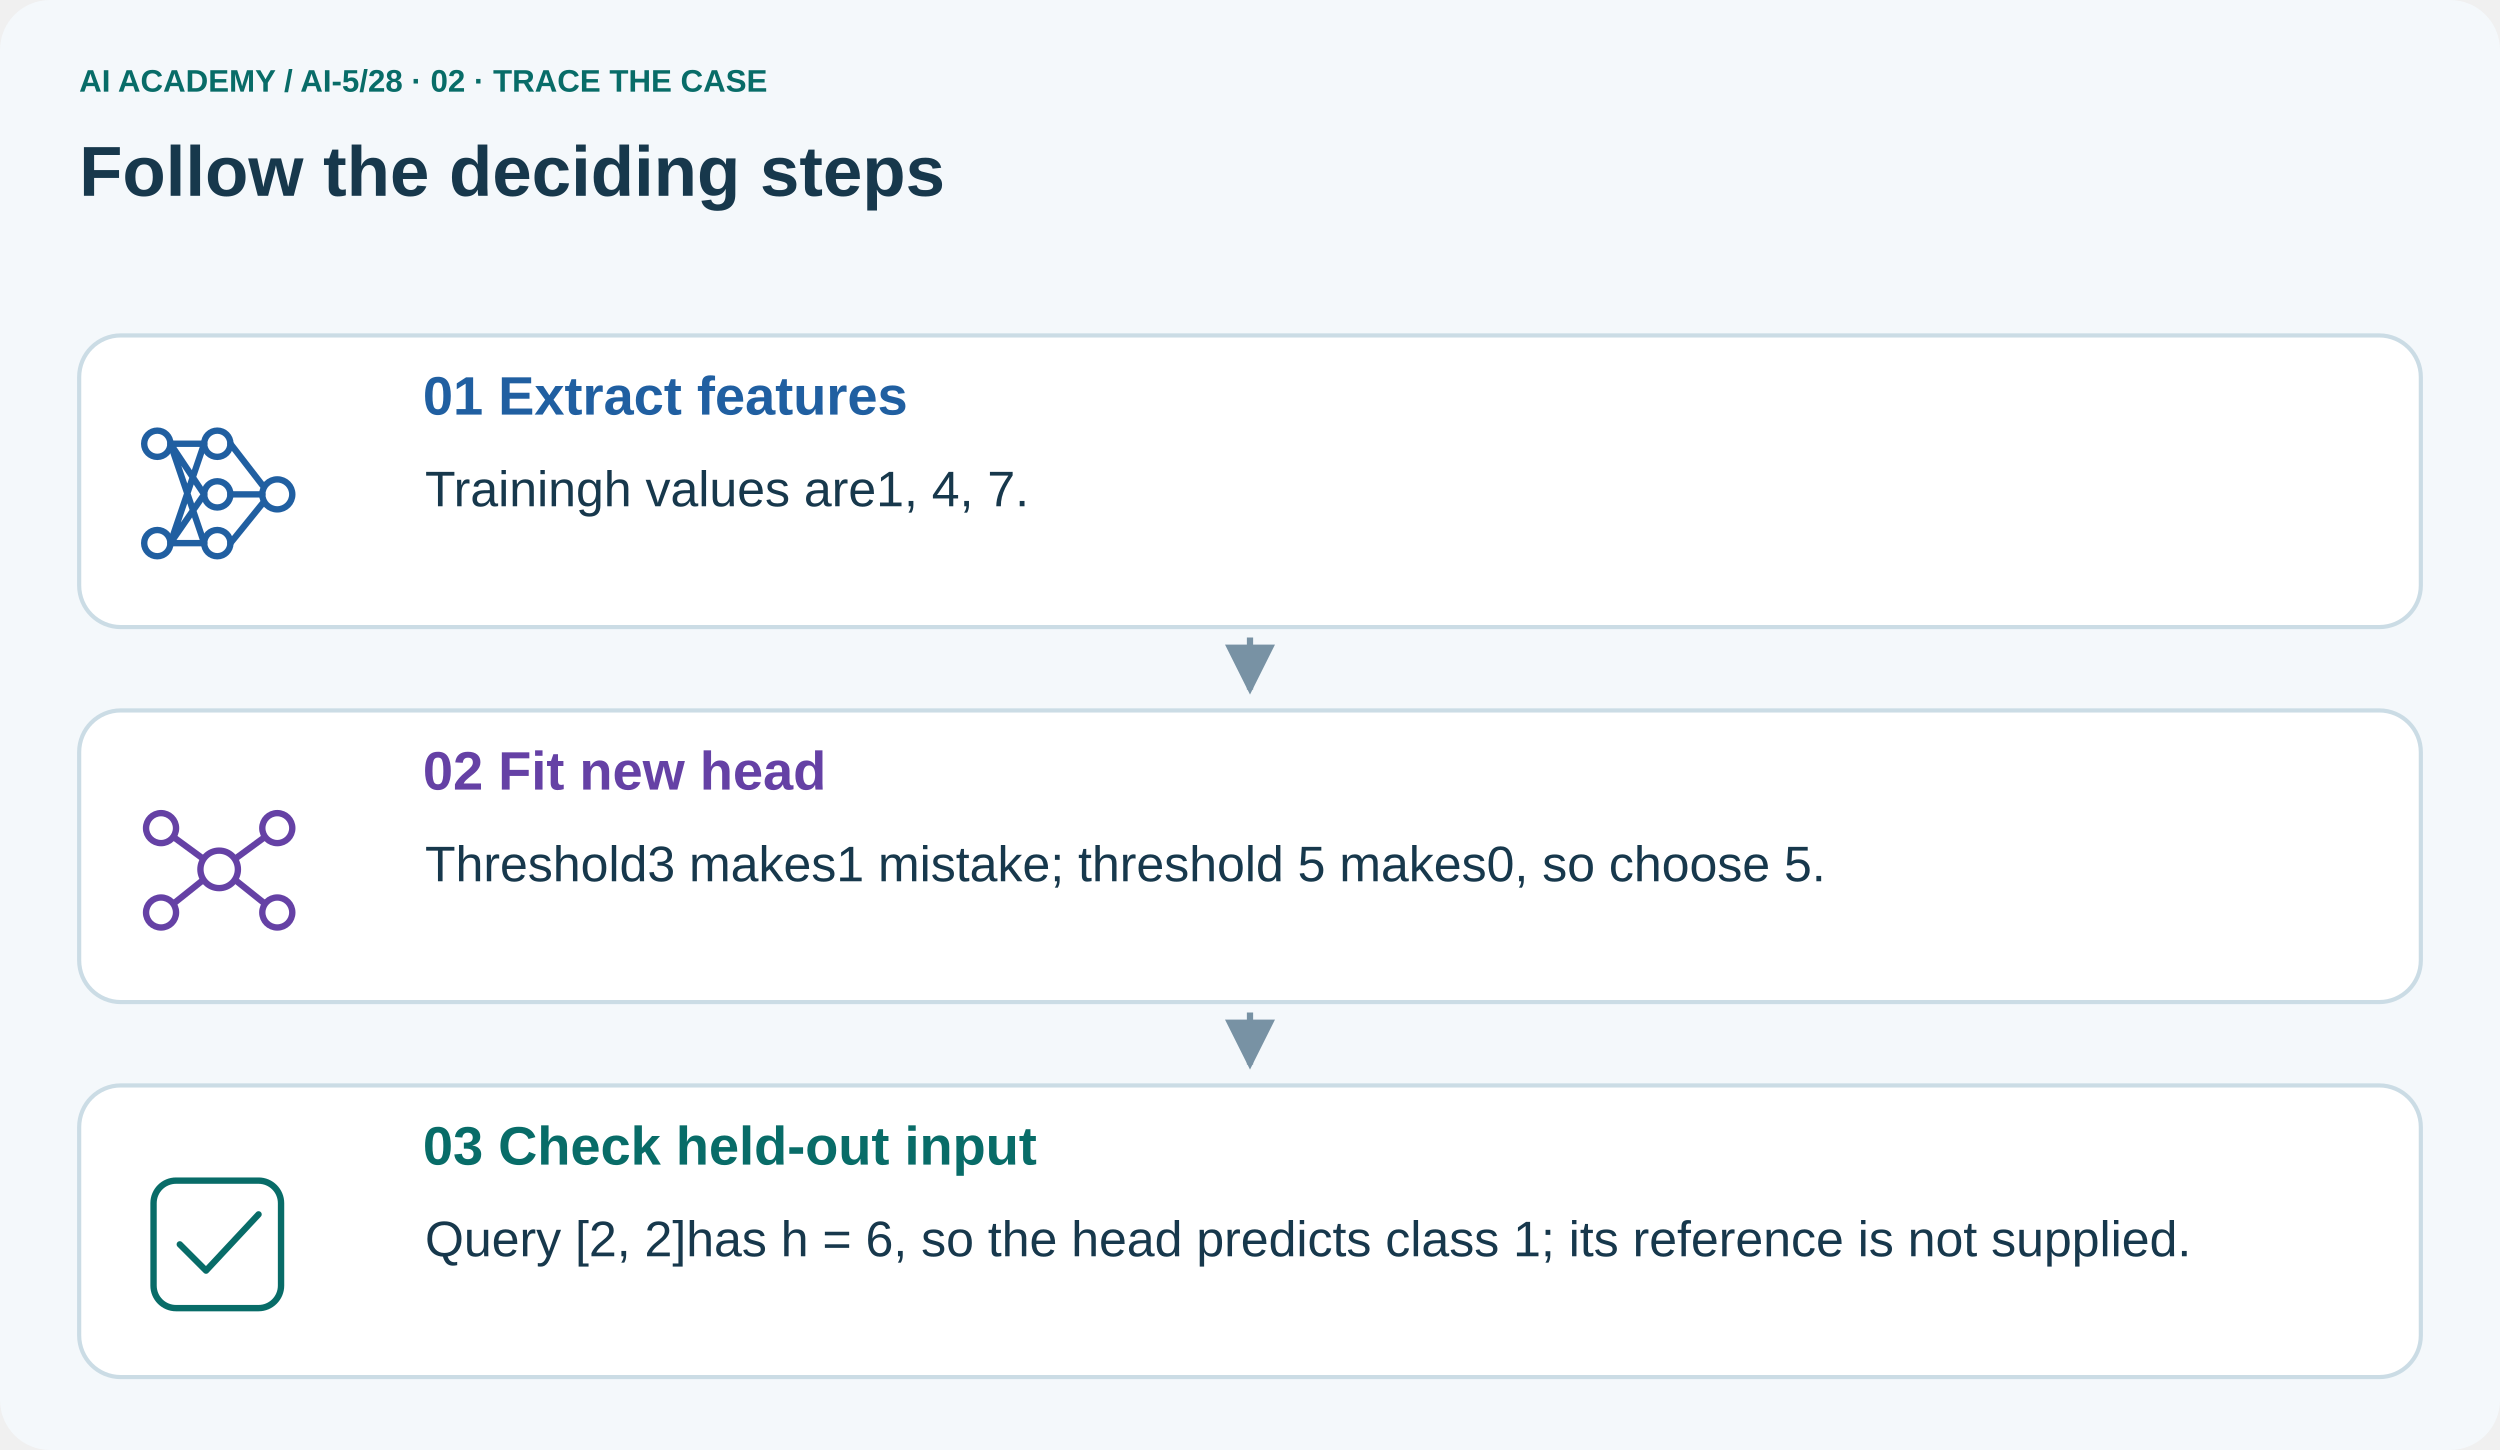
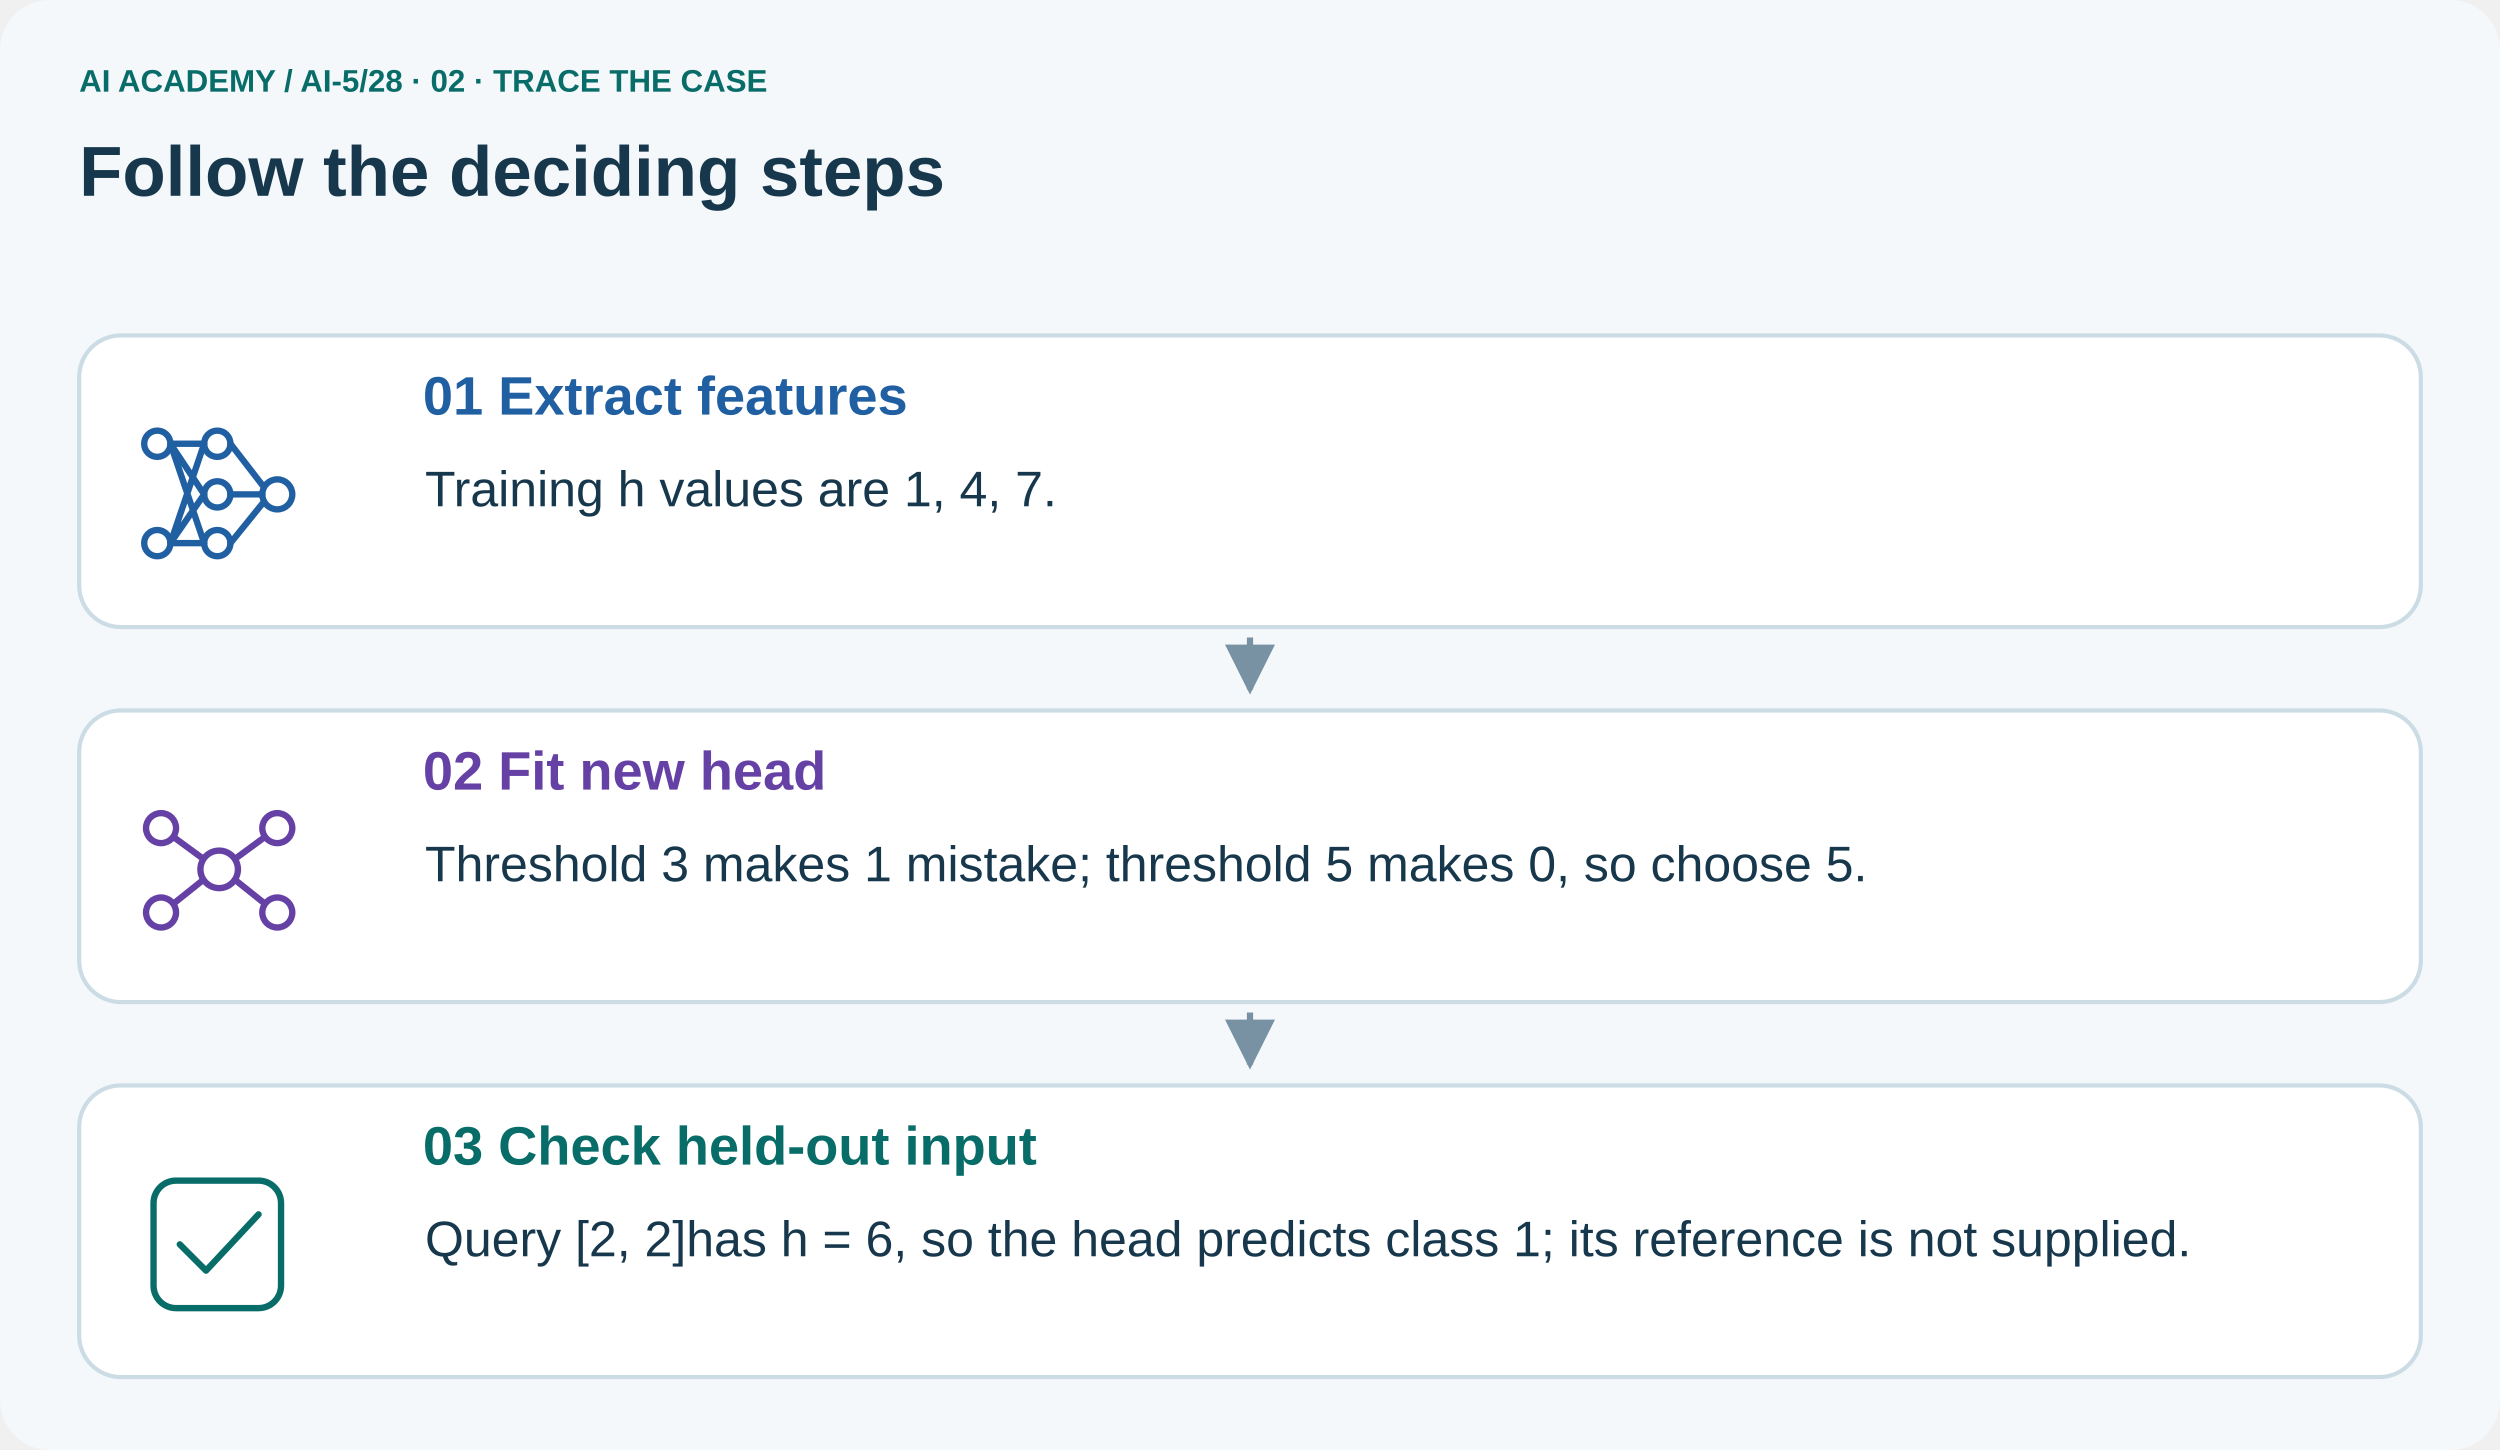
<svg xmlns="http://www.w3.org/2000/svg" width="1200" height="696" viewBox="0 0 1200 696" role="img" aria-labelledby="title desc">
  <defs>
    <marker id="arrow" viewBox="0 0 10 10" refX="9" refY="5" markerWidth="8" markerHeight="8" orient="auto">
      <path d="M0 0L10 5L0 10" fill="#7892a4" />
    </marker>
  </defs>
  <rect width="1200" height="696" rx="24" fill="#f4f8fb" />
  <g font-family="Arial, Helvetica, sans-serif">
    <text x="38" y="44" fill="#086c68" font-size="15" font-weight="750">
      <tspan x="38" dy="0">AI ACADEMY / AI-5/28 · 02 · TRACE THE CASE</tspan>
    </text>
    <text x="38" y="94" fill="#17384c" font-size="34" font-weight="750">
      <tspan x="38" dy="0">Follow the deciding steps</tspan>
    </text>
    <rect x="38" y="161" width="1124" height="140" rx="20" fill="#fff" stroke="#cbdce5" stroke-width="2" />
    <g transform="translate(62 195) scale(0.9)" fill="none" stroke="#205fa1" stroke-width="3.4" stroke-linecap="round" stroke-linejoin="round">
      <circle cx="15" cy="20" r="7" />
      <circle cx="15" cy="73" r="7" />
      <circle cx="47" cy="20" r="7" />
      <circle cx="47" cy="47" r="7" />
      <circle cx="47" cy="73" r="7" />
      <circle cx="79" cy="47" r="8" />
      <path d="M22 20 H40 M22 20 L40 47 M22 20 L40 73 M22 73 L40 20 M22 73 L40 47 M22 73 H40 M54 20 L71 42 M54 47 H71 M54 73 L71 52" />
    </g>
    <text x="203" y="199" fill="#205fa1" font-size="26" font-weight="750">
      <tspan x="203" dy="0">01  Extract features</tspan>
    </text>
    <text x="204" y="243" fill="#17384c" font-size="24" font-weight="500">
-       <tspan x="204" dy="0">Trainingh values are1, 4, 7.</tspan>
+       <tspan x="204" dy="0">Training h values are 1, 4, 7.</tspan>
    </text>
    <path d="M600 306 L600 331" stroke="#7892a4" stroke-width="3" fill="none" marker-end="url(#arrow)" />
    <rect x="38" y="341" width="1124" height="140" rx="20" fill="#fff" stroke="#cbdce5" stroke-width="2" />
    <g transform="translate(62 375) scale(0.9)" fill="none" stroke="#6541a5" stroke-width="3.4" stroke-linecap="round" stroke-linejoin="round">
      <circle cx="17" cy="25" r="8" />
      <circle cx="17" cy="70" r="8" />
      <circle cx="48" cy="47" r="10" />
      <circle cx="79" cy="25" r="8" />
      <circle cx="79" cy="70" r="8" />
      <path d="M24 30 L39 41 M24 65 L39 53 M57 41 L72 30 M57 53 L72 65" />
    </g>
    <text x="203" y="379" fill="#6541a5" font-size="26" font-weight="750">
      <tspan x="203" dy="0">02  Fit new head</tspan>
    </text>
    <text x="204" y="423" fill="#17384c" font-size="24" font-weight="500">
-       <tspan x="204" dy="0">Threshold3 makes1 mistake; threshold 5 makes0, so choose 5.</tspan>
+       <tspan x="204" dy="0">Threshold 3 makes 1 mistake; threshold 5 makes 0, so choose 5.</tspan>
    </text>
    <path d="M600 486 L600 511" stroke="#7892a4" stroke-width="3" fill="none" marker-end="url(#arrow)" />
    <rect x="38" y="521" width="1124" height="140" rx="20" fill="#fff" stroke="#cbdce5" stroke-width="2" />
    <g transform="translate(62 555) scale(0.9)" fill="none" stroke="#086c68" stroke-width="3.4" stroke-linecap="round" stroke-linejoin="round">
      <rect x="13" y="13" width="68" height="68" rx="12" />
      <path d="M27 47 L41 61 L69 31" />
    </g>
    <text x="203" y="559" fill="#086c68" font-size="26" font-weight="750">
      <tspan x="203" dy="0">03  Check held-out input</tspan>
    </text>
    <text x="204" y="603" fill="#17384c" font-size="24" font-weight="500">
      <tspan x="204" dy="0">Query [2, 2]has h = 6, so the head predicts class 1; its reference is not supplied.</tspan>
    </text>
  </g>
</svg>
